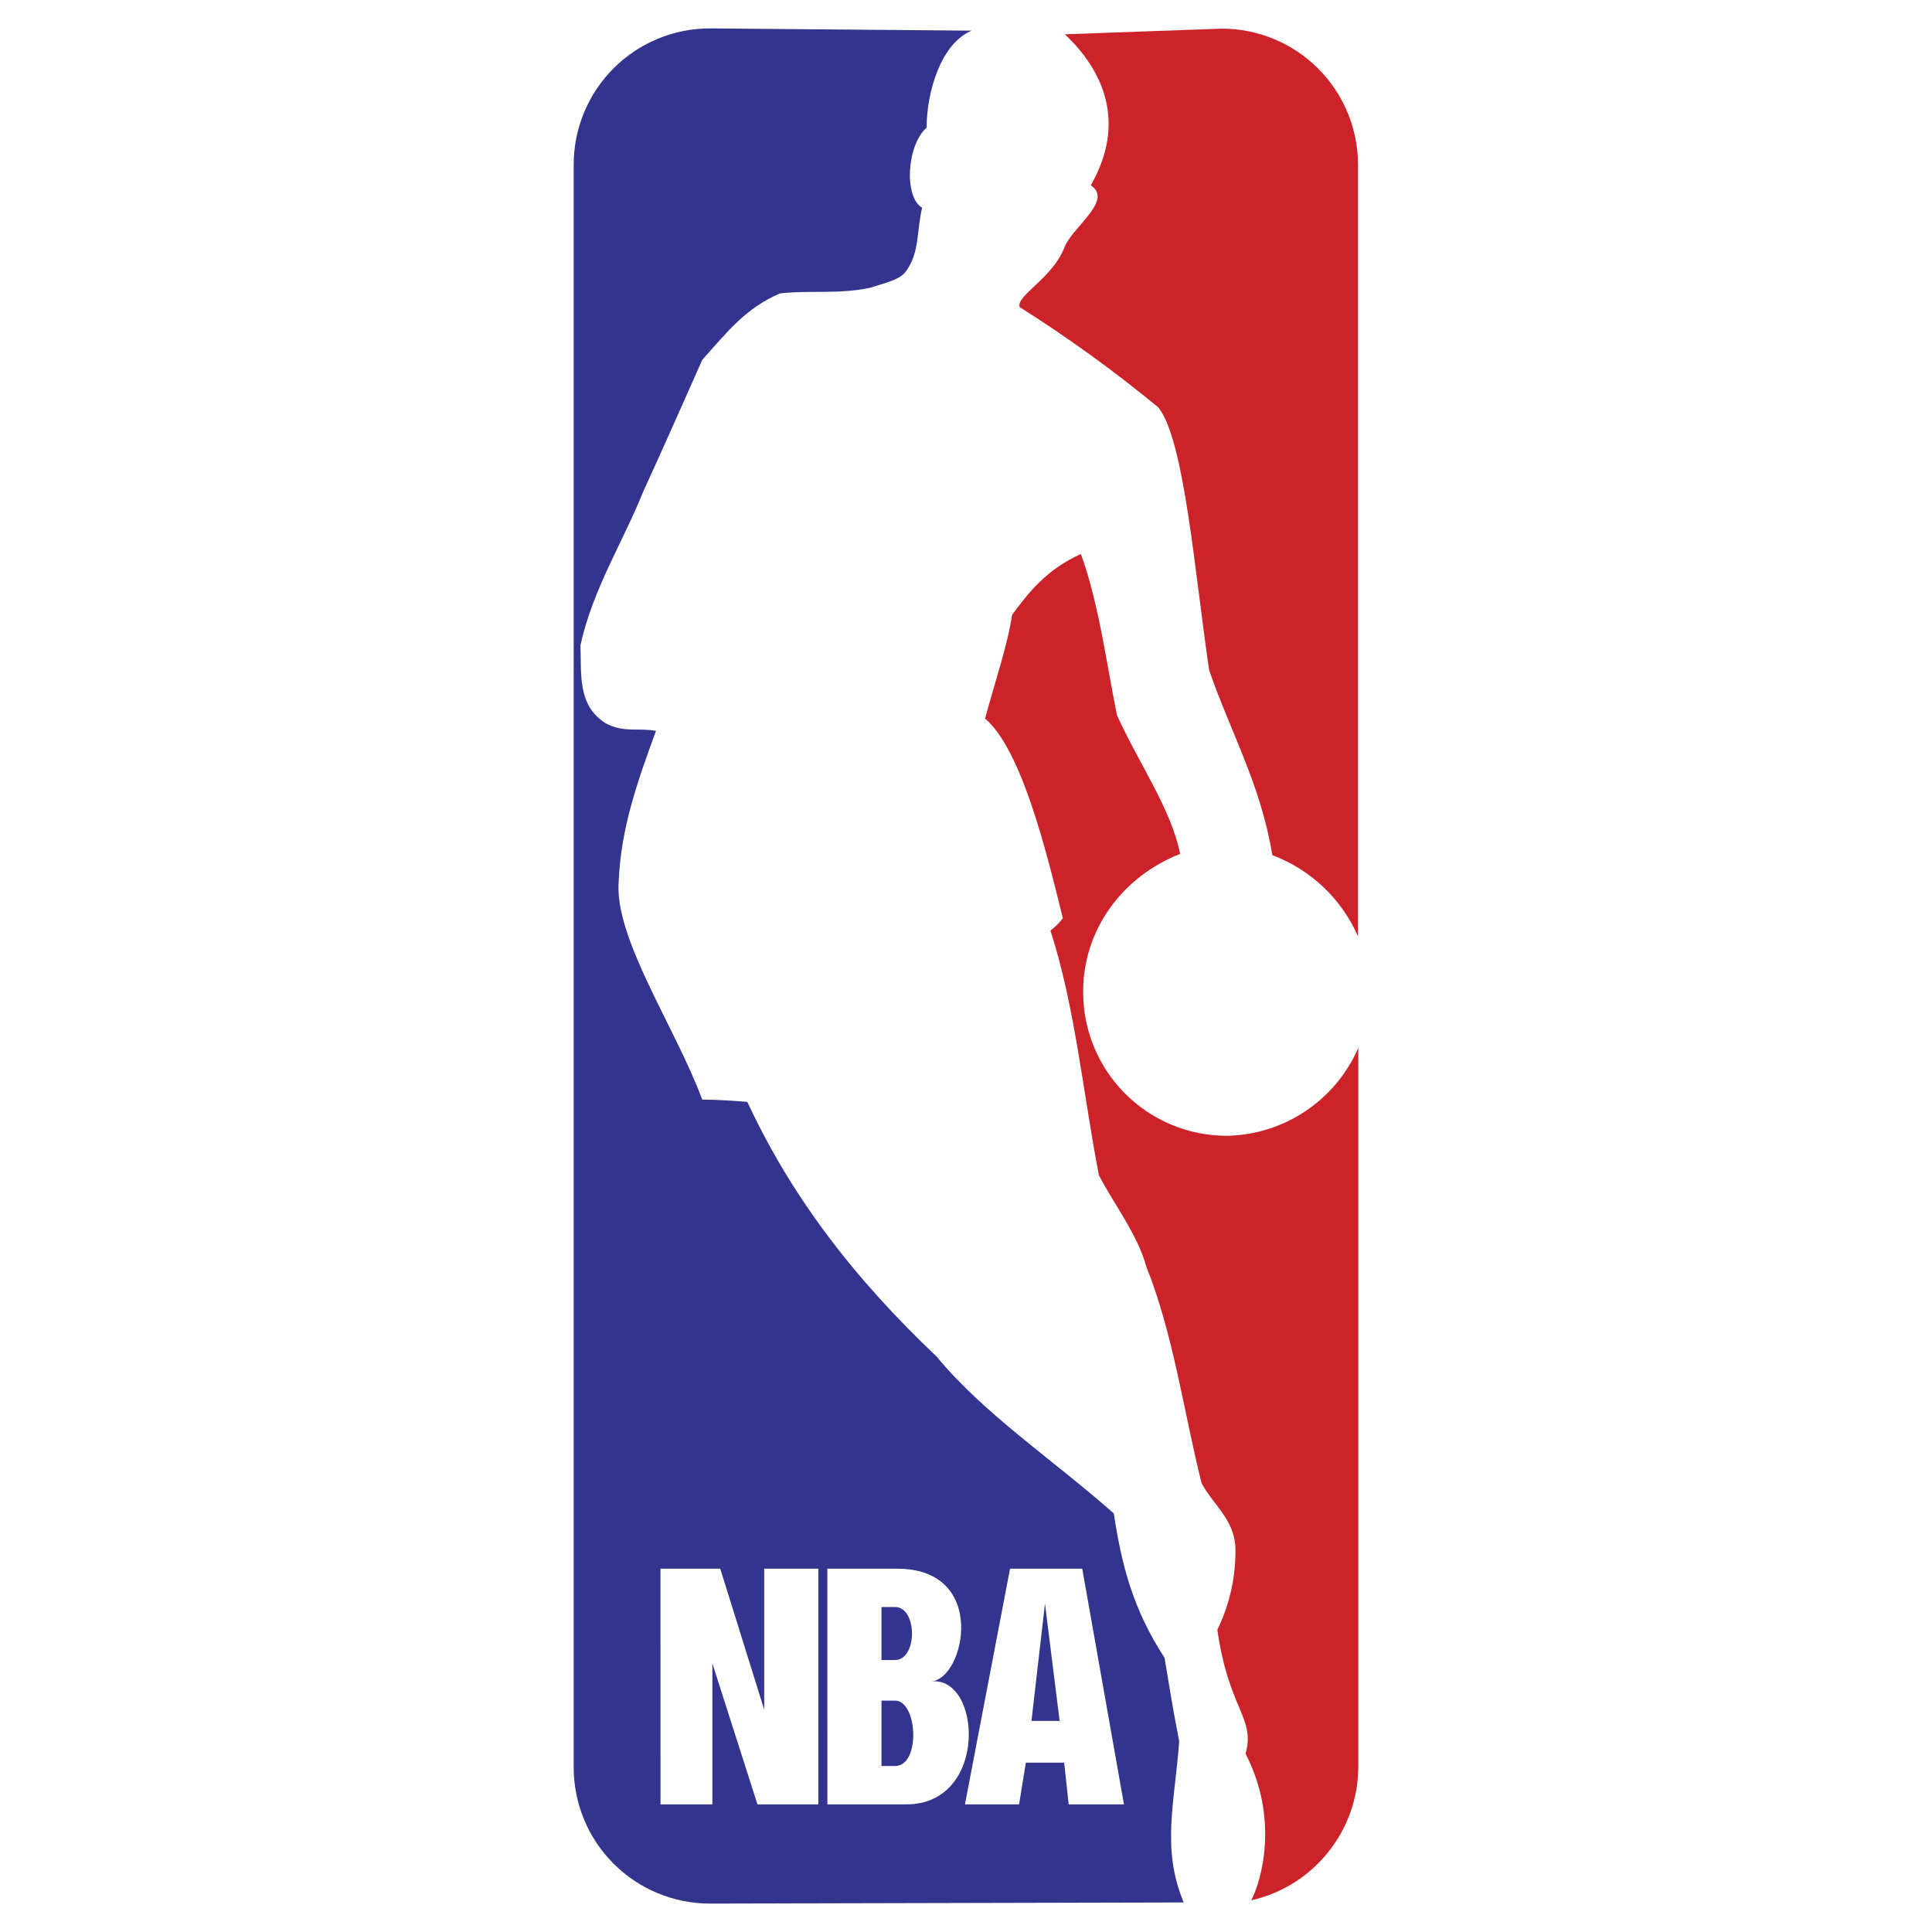
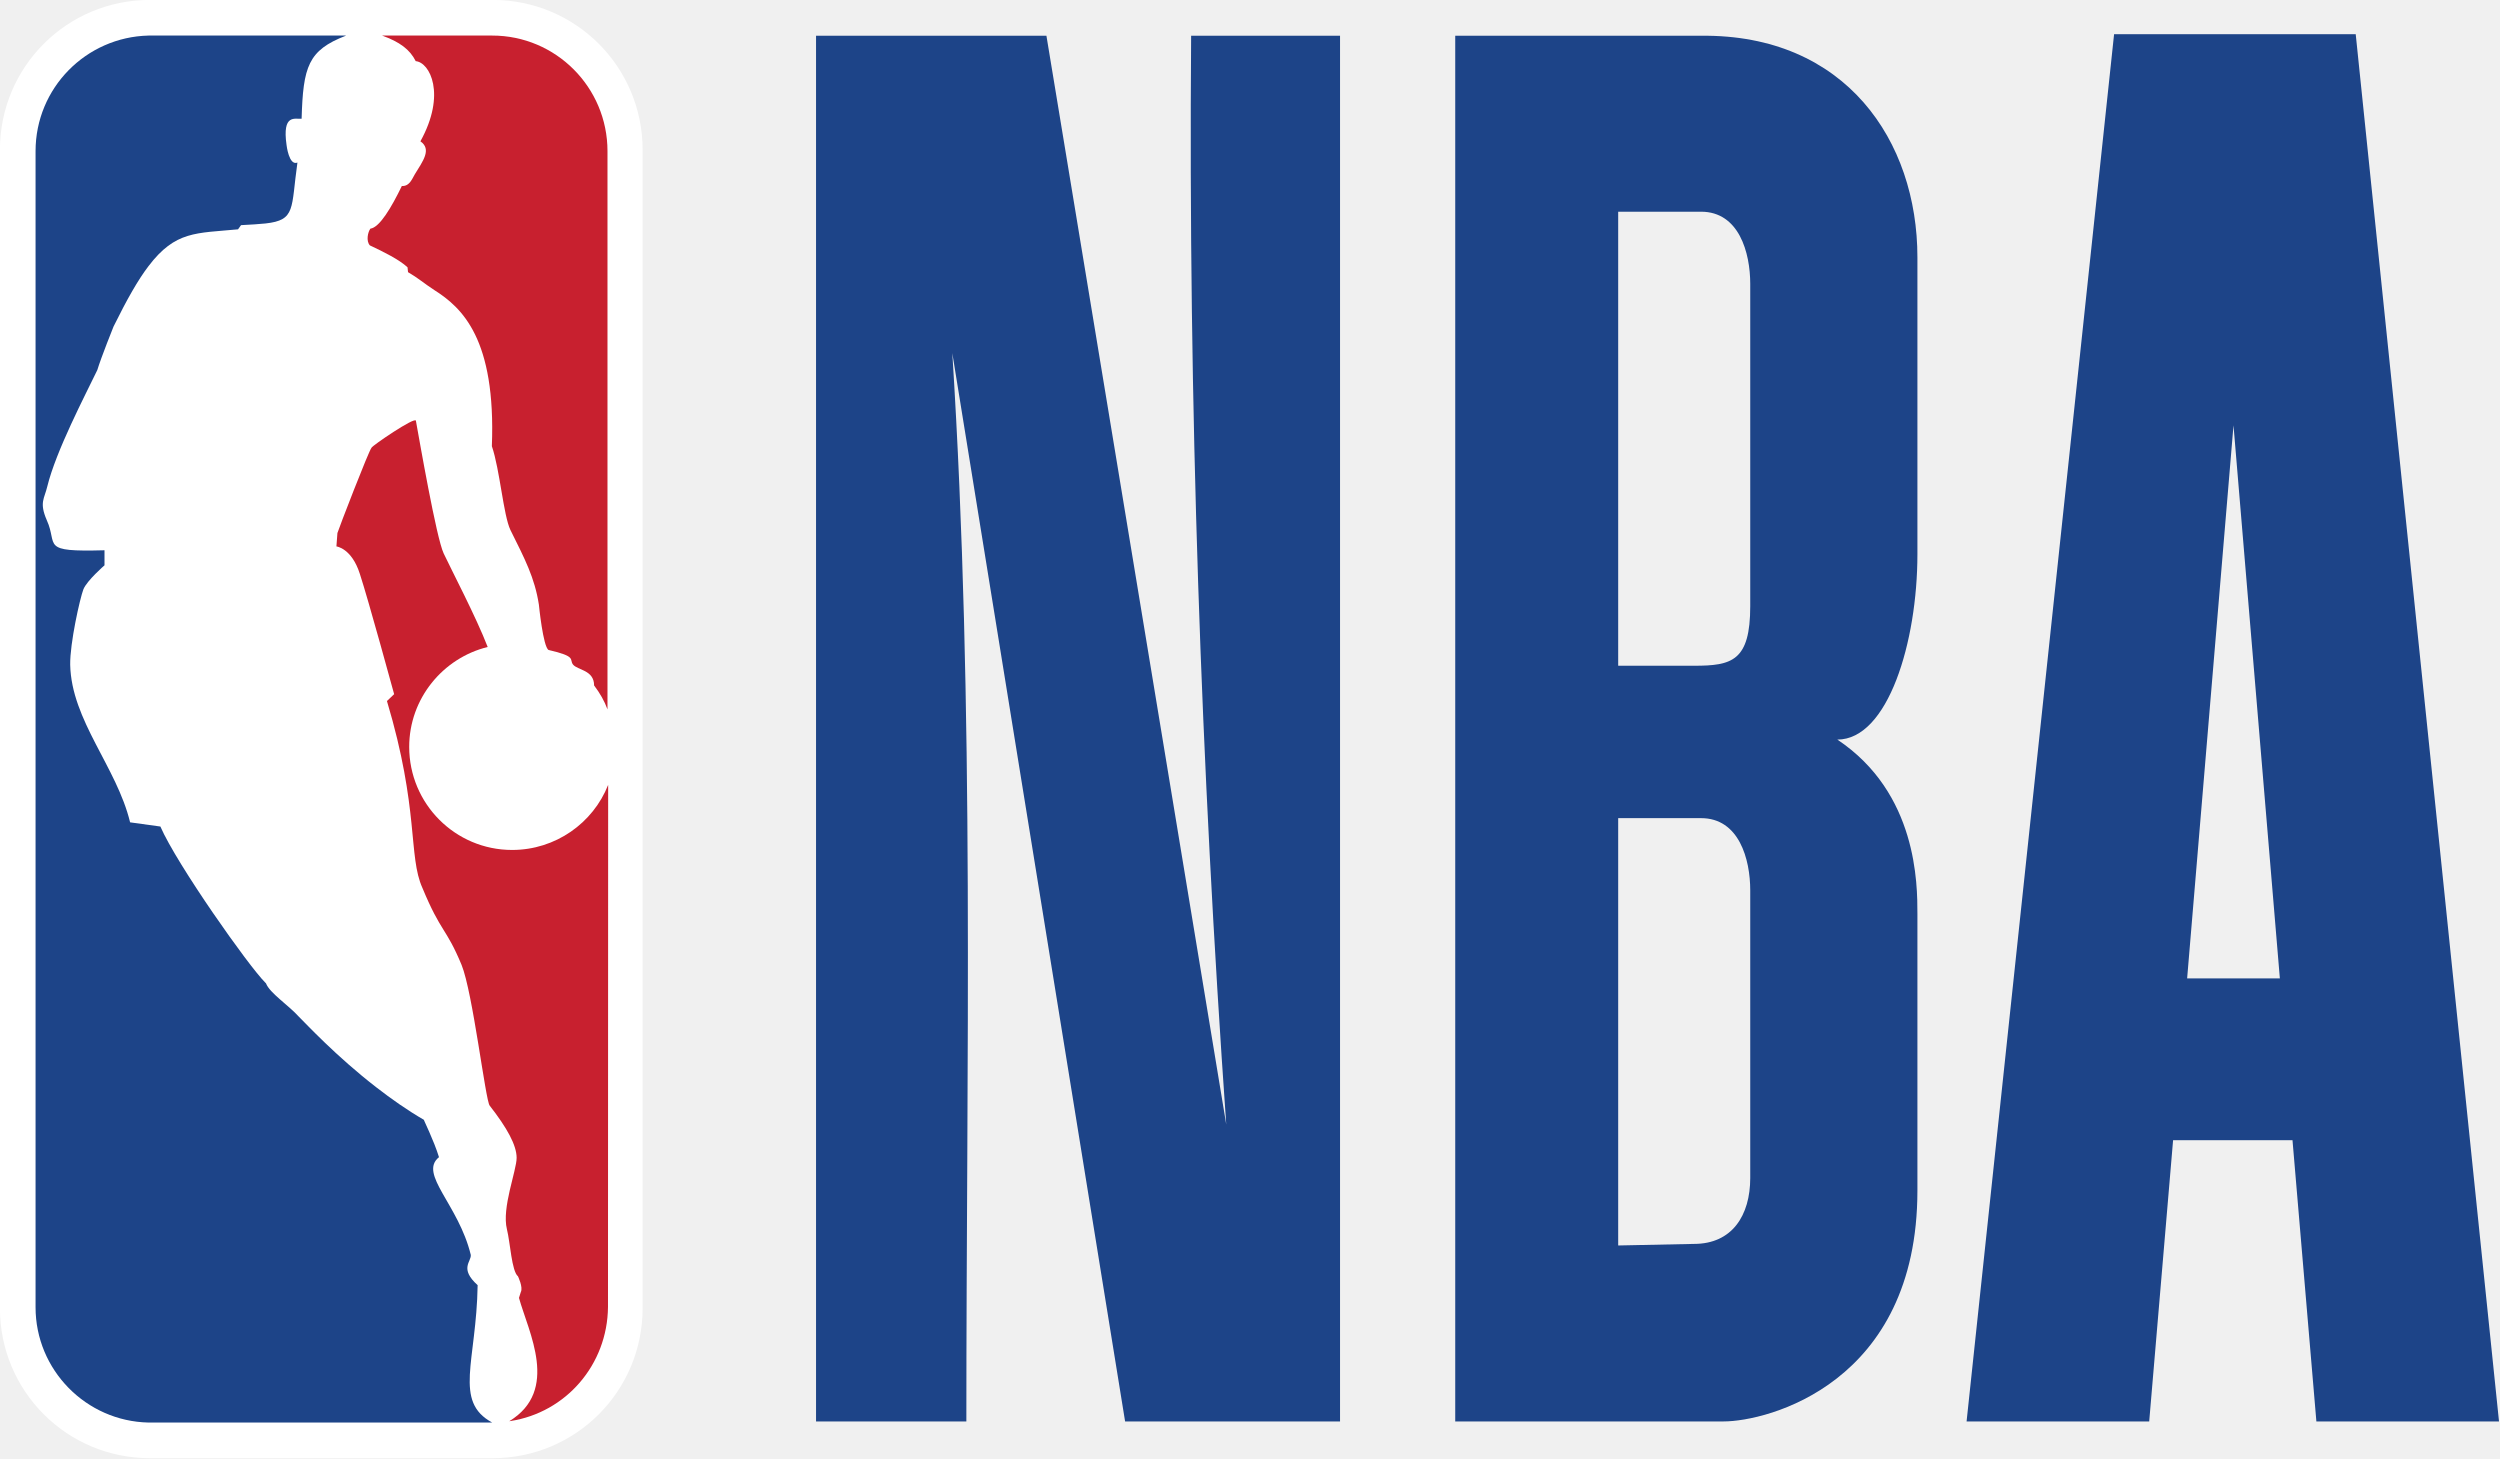
- <svg xmlns="http://www.w3.org/2000/svg" width="307.578" height="307.578" id="nba">
-   <path fill="#fff" fill-rule="evenodd" d="M0 0h307.578v307.578H0Z" />
-   <path fill="#cc2229" fill-rule="evenodd" d="M199.193 302.536c1.616-3.051 4.487-12.925-.9-23.337 1.616-5.744-2.694-7-4.487-19.747a28.419 28.419 0 0 0 2.872-13.286c-.359-4.487-3.59-6.641-5.385-10.051-2.872-11.491-4.487-23.7-8.8-34.467-1.435-5.208-5.025-9.7-7.54-14.542-2.513-12.925-3.769-26.747-7.718-38.954a10.332 10.332 0 0 0 1.974-1.975c-2.694-10.95-6.643-26.927-12.387-31.775 1.435-5.385 3.59-11.668 4.308-16.515 2.512-3.41 5.384-7.181 10.95-9.694 2.872 7.9 4.13 17.773 5.744 25.67 3.59 7.9 8.617 14.9 10.053 22.081-9.154 3.59-15.438 12.028-15.438 21.9a22.869 22.869 0 0 0 22.806 22.98 23.294 23.294 0 0 0 21-14v114.527a21.868 21.868 0 0 1-17.053 21.186Z" />
-   <path fill="#33348e" fill-rule="evenodd" d="M188.449 302.876c-3.59-8.617-1.436-15.8-.718-25.671-.9-4.487-1.616-8.976-2.335-13.283-5.025-7.72-6.82-14.72-8.077-22.978-9.514-8.436-20.645-15.8-28.183-24.952-13.464-12.746-23.337-25.852-30.158-40.572-2.333-.177-4.666-.359-7.181-.359-4.308-11.668-14.181-25.85-13.284-35 .359-8.079 2.872-15.438 5.923-23.7-2.694-.539-5.205.359-8.077-1.257-4.487-2.872-3.769-7.9-3.949-12.387 1.974-8.976 6.822-16.515 10.053-24.593 3.231-7 6.284-14 9.335-20.824 4.308-4.848 7-8.258 12.386-10.592 4.667-.539 9.336.179 14.361-.9 2.154-.718 4.848-1.257 5.746-2.694 2.154-3.053 1.615-6.284 2.513-10.053-2.872-1.615-2.513-9.873.718-12.745 0-5.744 2.333-13.464 7.181-15.438l-41.648-.356a21.682 21.682 0 0 0-21.721 21.722v255.088a21.682 21.682 0 0 0 21.721 21.722Zm-83.3-53.135h9.515l7 22.437v-22.437h8.617v37.518h-9.69l-7.181-22.439v22.439h-8.257Zm26.568 0h11.13c14.54 0 10.771 17.589 5.385 17.948 8.077-.9 9.154 19.57-3.949 19.57h-12.562Zm8.617 6.1v8.436h2.162c3.59 0 3.59-8.436 0-8.436Zm0 14.9v10.412h2.162c4.128 0 3.59-10.412 0-10.412Zm20.465-21h11.497l6.641 37.518h-8.8l-.72-6.641h-6.1l-1.079 6.641h-8.615Zm3.412 24.234h4.485l-2.334-18.671Z" />
-   <path fill="#cc2229" fill-rule="evenodd" d="M169.523 5.458c6.1 5.744 9.874 14 4.13 24.055 3.59 2.333-2.694 6.463-4.13 9.694-1.794 5.026-7.9 7.9-7.179 9.694a213.308 213.308 0 0 1 22.08 15.976c4.13 5.207 5.744 26.029 8.077 41.826 3.412 9.874 8.258 18.311 10.053 29.44a24.167 24.167 0 0 1 13.643 12.925V26.281A21.681 21.681 0 0 0 194.476 4.56l-24.953.9Z" />
+ <svg xmlns="http://www.w3.org/2000/svg" version="1.2" baseProfile="tiny" id="Layer_1" x="0px" y="0px" viewBox="0 0 1053.1 614.3" xml:space="preserve">
+   <g id="g3122" transform="translate(0,-378.6886)">
+     <g id="g3029" transform="matrix(0.7048565,0,0,0.7048565,298.4721,94.03461)">
+       <path id="rect2987" fill="#FFFFFF" d="M-333.8,403.8h204.7c49.7,0,89.7,40,89.7,89.7v692.1c0,49.7-40,89.7-89.7,89.7h-204.7    c-49.7,0-89.7-40-89.7-89.7V493.5C-423.5,443.8-383.5,403.8-333.8,403.8z" />
+       <path id="path2989" fill="#C8202F" d="M-179.9,563.6l0.3,2.9c6.2,3.6,9.4,6.6,15.7,10.7c16.6,10.5,36.9,29.2,34.4,93.3    c4.8,14,6.9,41.4,11.1,50.1c8.6,17.3,14.5,28.5,17,44.6c0,0,2.5,25.3,5.8,27.1c17.1,3.9,12.2,5.6,14.6,8.7    c2.7,3.4,12.6,3.2,12.6,12.5c3.5,4.6,6.2,9.3,8,14.3V494.2c0-38.2-30.9-69.1-68.9-69.1h-65.8c10.5,3.8,16.6,8.3,20.1,15.3    c8.4,0.7,18.4,19.7,2.8,47.9c6.9,4.8,1.5,11.8-3.4,19.8c-1.5,2.5-3.1,7.2-7.7,6.9c-6.2,12.8-13.3,24.8-18.8,25.5    c-1.5,2-2.7,7.4-0.3,10C-194.5,554.2-184.8,559-179.9,563.6L-179.9,563.6z" />
+       <path id="path2991" fill="#C8202F" d="M-118.4,1253.1l-0.7,0.1c30.2-18.4,11.5-53.2,5.8-73.7l1.1-3.5c1.5-2.8-1.7-9.4-1.7-9.4    c-3.8-3.1-4.6-20.2-6.6-28.1c-3.2-12.8,5.8-35.1,5.8-42.7c0-7.6-5.8-18-16.1-31.2c-2.5-2.9-10.1-67.7-16.8-84.1    c-9.4-22.6-12.2-19-23.4-46c-8.6-19-1.8-46.9-21.2-111.7l4.3-4.1c0,0-15.4-56.4-20.5-71.9c-4.9-15.4-14-16.4-14-16.4l0.6-8    c0.7-2.4,18.8-49.4,20.4-51c0.1-1,26.1-18.8,26.5-16.1c2.1,11.5,12.2,70,16.6,79.3c4.4,9.4,19.4,38,26.3,55.9    c-26.8,6.6-46.9,30.9-46.9,59.7c0,34,27.5,61.6,61.5,61.6c26,0,48.4-16.1,57.4-38.9l-0.1,312C-60.4,1219.5-85.3,1248-118.4,1253.1    L-118.4,1253.1z" />
+       <path id="path2993" fill="#1D4488" d="M-216.8,425.2c-22.5,8.7-25.5,18.4-26.4,49.6c-3.8,0.4-11.7-3.2-9,15.7    c0,0,1.4,12.6,6.5,10.5c-3.9,27.5-0.8,34.4-19.1,36.4c-3.9,0.4-8.7,0.7-14.6,1l-1.8,2.5c-25,2.4-37.4,0.8-53.5,22    c-6.2,8.1-12.8,19.7-20.9,36.1c0,0-7.4,18.4-9.7,26c-7.2,15-24.7,48.3-29.9,69.6c-1.7,7.3-4.9,9.5-0.3,20.1    c6.9,15.2-4.5,19.1,34.5,18v9c0,0-10.4,9-12.6,14.3c-2.1,5.5-8.1,32.3-7.9,45.1c0.7,33.3,27.8,61.1,35.8,94.2l18.1,2.5    c9.8,22.6,52.8,83.5,62.7,93.3c0.1,0.1,0.3,0.3,0.4,0.4c2.2,5.8,13.3,12.9,19.8,20.1c3.9,3.8,22,23.4,46.2,42.1    c8.9,6.9,18.4,13.6,28.4,19.4c-0.3-0.1,5.9,12.2,9,22.3c-12.4,10,11.7,28.2,19,58.4c0.4,4.1-7,8.1,4.1,18.1    c-0.7,45.6-14.6,69.5,8.7,82.1h-205.4c-37.3-0.8-67.5-31.4-67.5-68.9V494.2c0-37.8,30.2-68.2,67.5-69.1H-216.8z" />
+     </g>
+     <g id="g3102" transform="matrix(5.917629,0,0,6.618012,-1431.539,-2152.865)">
+       <path id="rect3035" fill-rule="evenodd" fill="#1D4488" d="M300,384.8V473h10.7c0-22.7,0.6-45.5-1-68l12.3,68h15.3v-88.2h-10.6    c-0.2,23.4,0.7,46.4,2.5,69.3l-12.8-69.3H300z" />
+       <path id="rect3043" fill-rule="evenodd" fill="#1D4488" d="M392.4,384.7L381.9,473h13l1.7-17.9h8.5l1.7,17.9h13l-10.2-88.3H392.4z     M400.9,409.6l3.3,35.2h-6.6L400.9,409.6z" />
+       <path id="path3059" fill="#1D4488" d="M345.5,384.8v88.2h19.1c3.1,0,13.8-2.4,13.8-14.7v-17.6c0-1.9,0-7.7-5.7-11.1    c3.6,0,5.7-6.2,5.7-11.8v-18.9c0-7.4-5.1-14.2-15.4-14.1H345.5z M357.2,396h5.8c2.7,0,3.5,2.6,3.5,4.6v20.5c0,3.5-1.3,3.8-4,3.8    h-5.4V396z M357.2,434.6h5.8c2.7,0,3.5,2.6,3.5,4.6v18.3c0,2.4-1.3,4.2-4,4.2l-5.4,0.1V434.6L357.2,434.6z" />
+     </g>
+   </g>
</svg>
